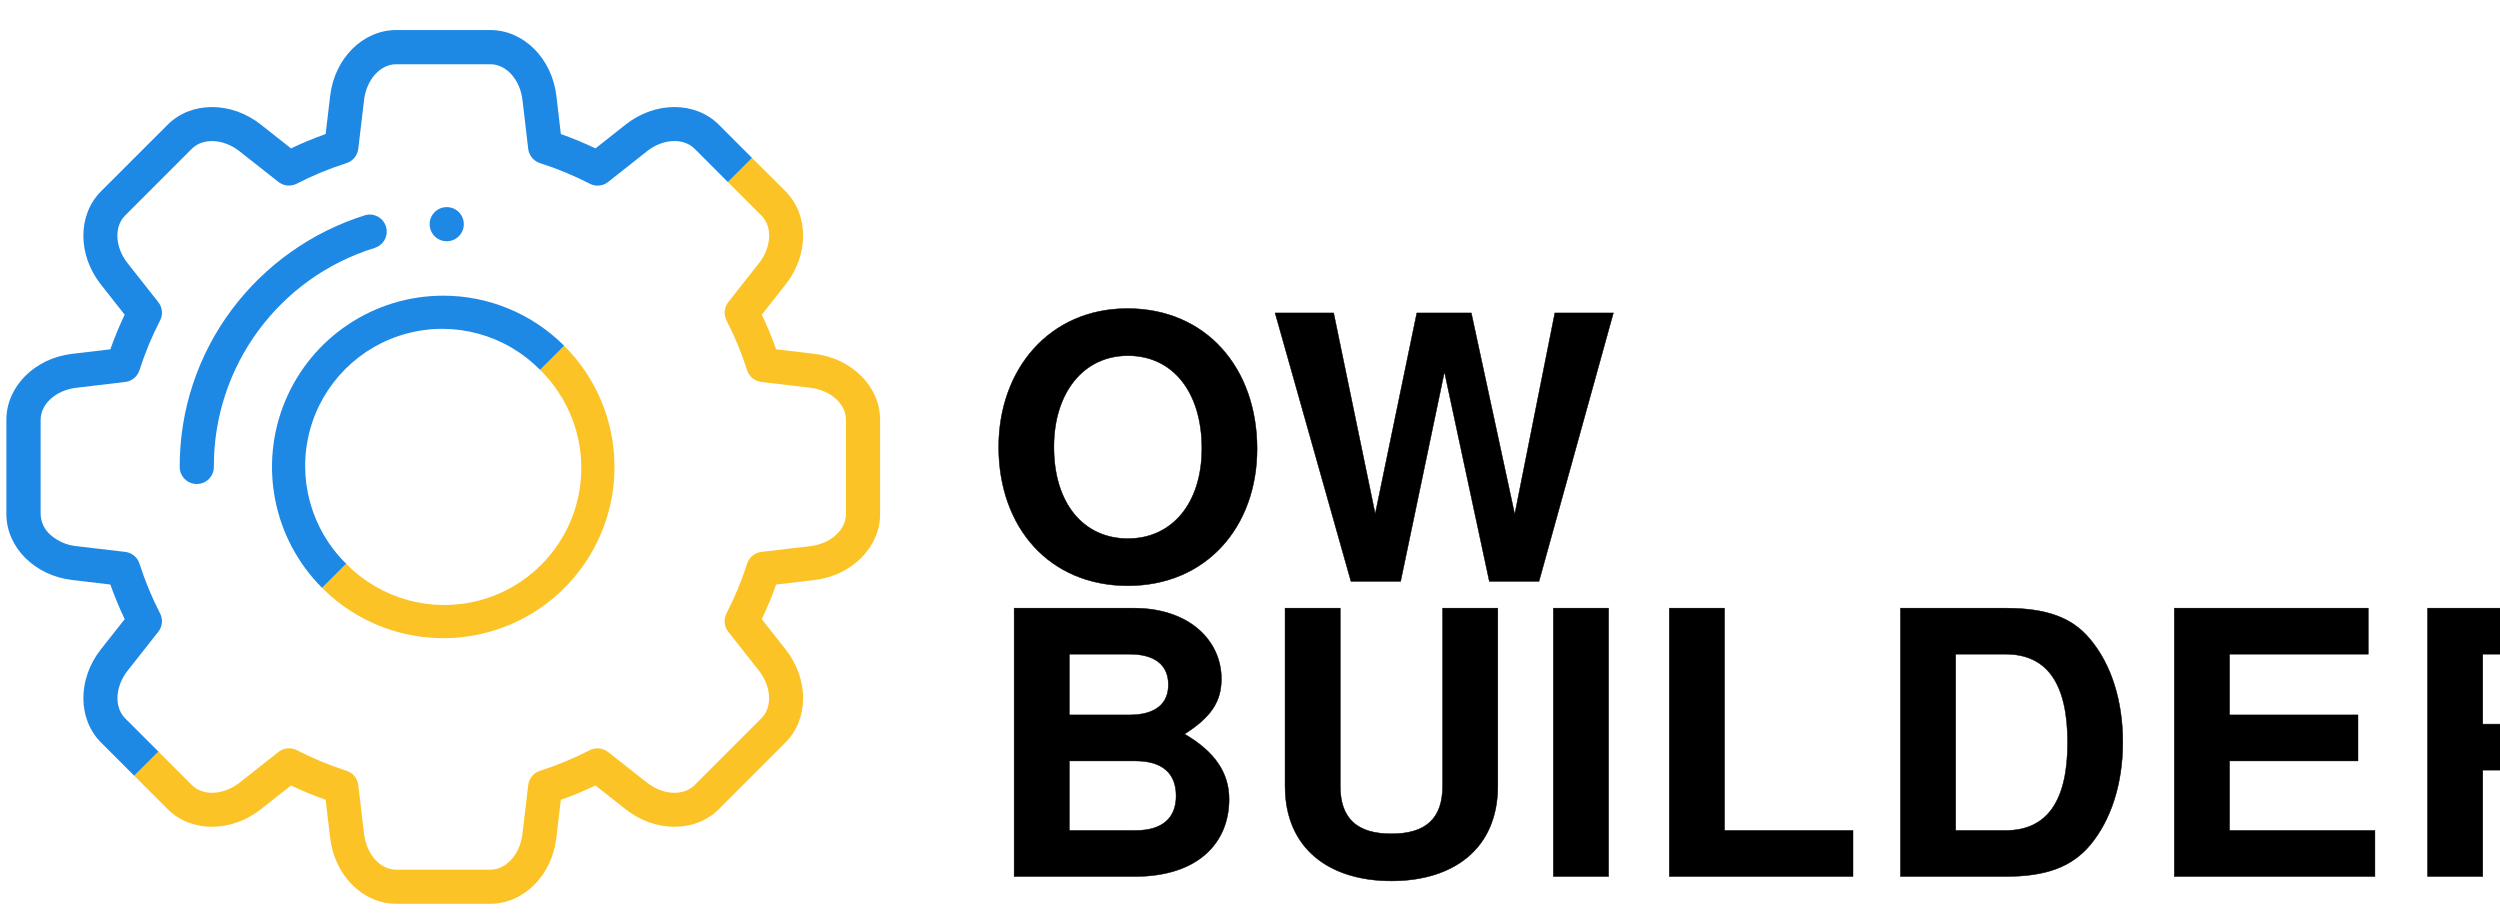
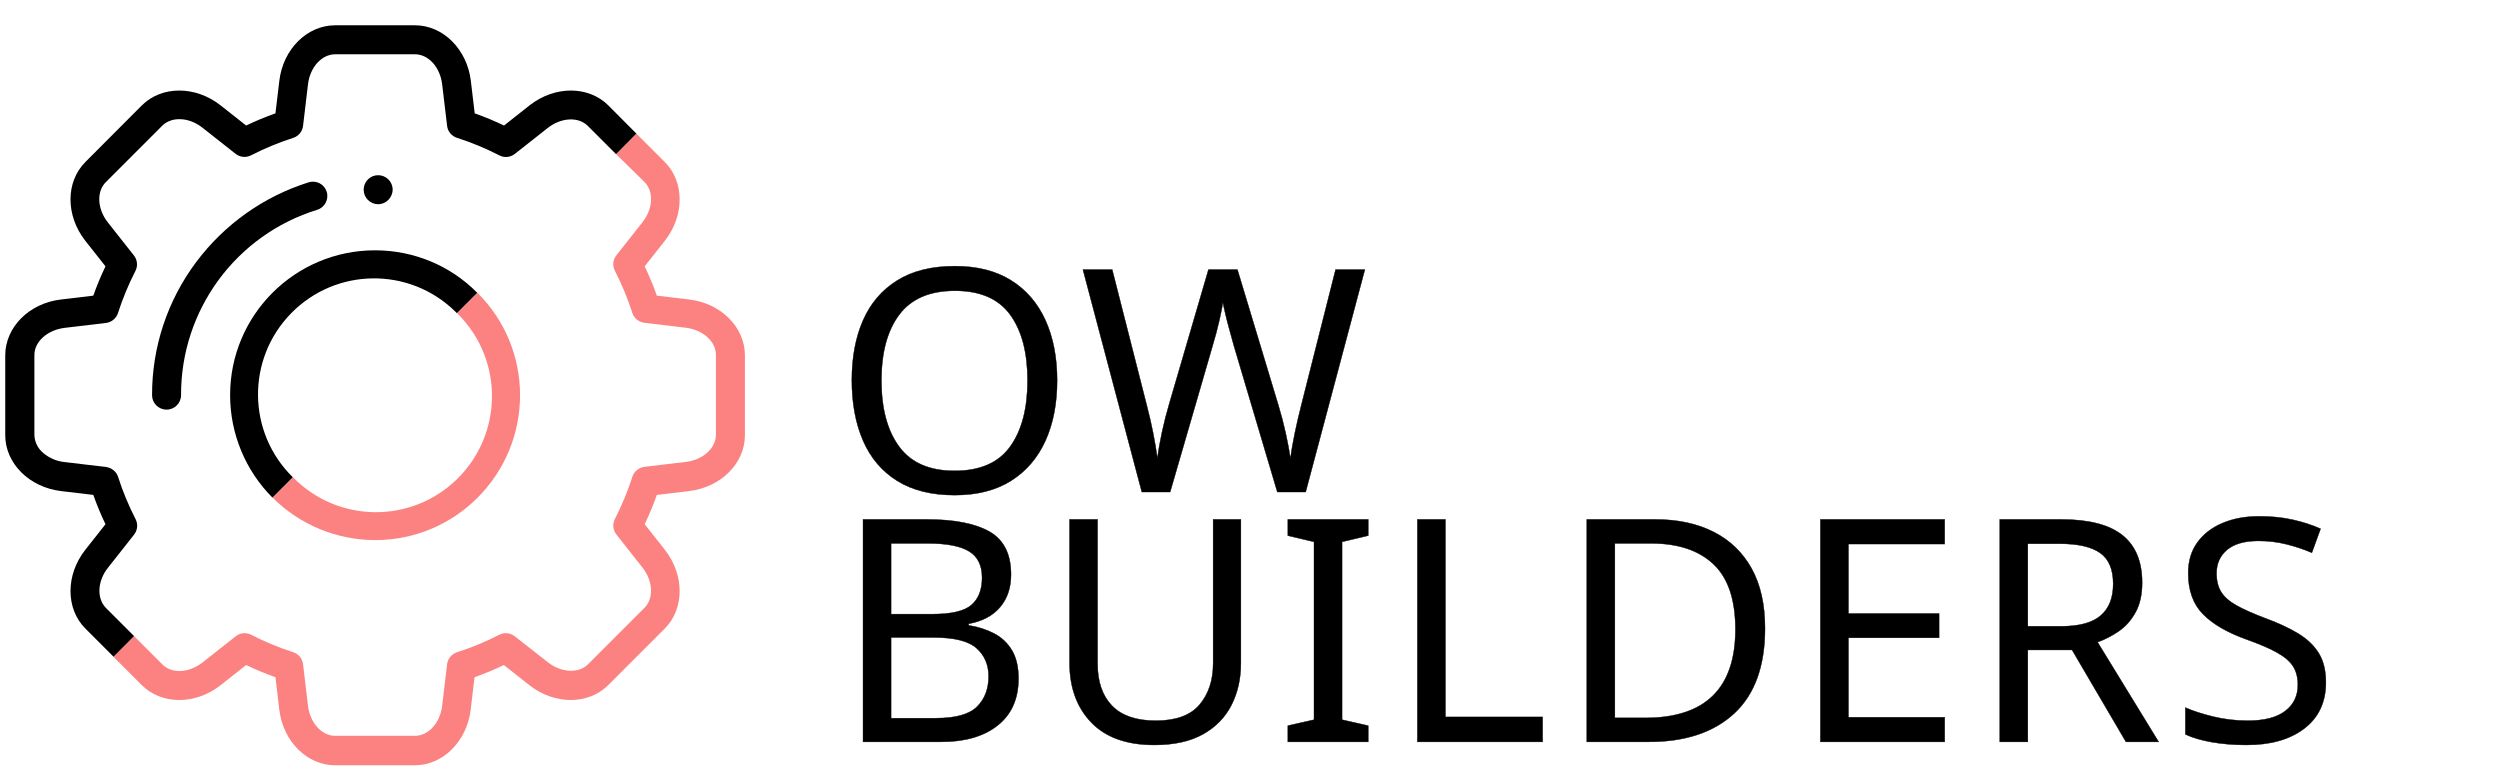
- <svg xmlns="http://www.w3.org/2000/svg" id="Layer_1" data-name="Layer 1" viewBox="0 0 1372 506">
-   <defs>
-     <style>.cls-1{font-size:202px;stroke:#000;stroke-miterlimit:10;stroke-width:0.25px;font-family:HelveticaNeue-CondensedBold, Helvetica Neue;font-weight:700;letter-spacing:0.02em;}.cls-2{fill:#1e88e5;}.cls-3{fill:#fbc326;}</style>
-   </defs>
-   <text class="cls-1" transform="translate(540 319.02)">OW<tspan x="0" y="162">BUILDERS</tspan>
-   </text>
-   <path class="cls-2" d="M394.48,68.43c-12.87-12.87-34.83-12.9-51.09-.1L326.8,81.45a188.81,188.81,0,0,0-19-7.89l-2.47-21c-2.44-20.55-18-36.06-36.18-36.06H217.38c-18.2,0-33.76,15.51-36.18,36.06l-2.49,21a190.76,190.76,0,0,0-19,7.89L143.11,68.33c-16.26-12.8-38.22-12.77-51.09.1L55.43,105c-12.87,12.87-12.9,34.83-.1,51.09l13.09,16.61a195.49,195.49,0,0,0-7.86,19l-21,2.49C19,196.62,3.5,212.18,3.5,230.38v51.76c0,18.18,15.51,33.74,36.06,36.16l21,2.49a188.81,188.81,0,0,0,7.89,19L55.33,356.39c-12.8,16.26-12.77,38.22.1,51.09l18.29,18.3L87,412.54l-18.3-18.29c-6.13-6.16-5.56-17.45,1.39-26.25l16.76-21.27a9.31,9.31,0,0,0,1-10.09,174.25,174.25,0,0,1-11.29-27.29,9.39,9.39,0,0,0-7.84-6.47l-26.88-3.16a25.34,25.34,0,0,1-13.95-6,15.66,15.66,0,0,1-5.59-11.56V230.38c0-8.7,8.4-16.25,19.54-17.57l26.88-3.19a9.36,9.36,0,0,0,7.82-6.45,174.23,174.23,0,0,1,11.31-27.28,9.37,9.37,0,0,0-1-10.12L70.05,144.5c-6.95-8.8-7.55-20.09-1.39-26.23l36.59-36.61c6.16-6.13,17.45-5.56,26.25,1.39l21.27,16.76a9.31,9.31,0,0,0,10.09,1,174.47,174.47,0,0,1,27.31-11.29,9.41,9.41,0,0,0,6.45-7.84l3.19-26.88c1.32-11.12,8.87-19.54,17.57-19.54h51.76c8.71,0,16.26,8.42,17.58,19.54l3.16,26.88a9.39,9.39,0,0,0,6.47,7.84,176.26,176.26,0,0,1,27.29,11.29,9.08,9.08,0,0,0,4.29,1.06,9.24,9.24,0,0,0,5.8-2L355,83.05c8.8-7,20.09-7.55,26.23-1.39L399.54,100l13.24-13.26Z" />
-   <path class="cls-2" d="M243.25,162.27a93.95,93.95,0,0,0-66.43,160.41l13.23-13.23a75.24,75.24,0,1,1,106.4-106.4l13.23-13.23A93.76,93.76,0,0,0,243.25,162.27Z" />
-   <path class="cls-2" d="M108,265.61a9.36,9.36,0,0,0,9.36-9.36A125.29,125.29,0,0,1,205.81,136,9.37,9.37,0,0,0,203,117.73a9.26,9.26,0,0,0-2.78.43,145.82,145.82,0,0,0-72.87,51.57,143.42,143.42,0,0,0-28.73,86.52A9.37,9.37,0,0,0,108,265.61Z" />
-   <path class="cls-2" d="M245.17,132.4a9.37,9.37,0,1,1,9.37-9.36A9.37,9.37,0,0,1,245.17,132.4Z" />
-   <path class="cls-3" d="M483,230.38v51.76c0,18.18-15.51,33.74-36.06,36.18l-21,2.47a188.81,188.81,0,0,1-7.89,19l13.09,16.59c12.83,16.26,12.8,38.22-.07,51.09l-36.59,36.61c-12.87,12.85-34.83,12.88-51.09.08l-16.61-13.09a193.44,193.44,0,0,1-19,7.86l-2.47,21c-2.44,20.55-18,36.06-36.18,36.06H217.38c-18.2,0-33.76-15.51-36.18-36.06l-2.49-21a198.65,198.65,0,0,1-19-7.86l-16.61,13.09c-16.26,12.8-38.22,12.77-51.09-.1l-18.3-18.29L87,412.54l18.31,18.3c6.14,6.16,17.43,5.56,26.23-1.39l21.27-16.76a9.37,9.37,0,0,1,10.12-1A174.14,174.14,0,0,0,190.17,423a9.41,9.41,0,0,1,6.45,7.84l3.19,26.88c1.32,11.14,8.87,19.54,17.57,19.54h51.76c8.71,0,16.26-8.42,17.58-19.54l3.16-26.88a9.39,9.39,0,0,1,6.47-7.84,173.53,173.53,0,0,0,27.26-11.29,9.37,9.37,0,0,1,10.12,1L355,429.45c8.8,6.95,20.09,7.55,26.23,1.39l36.61-36.61c6.13-6.14,5.56-17.43-1.39-26.23l-16.76-21.27a9.31,9.31,0,0,1-1-10.09A175,175,0,0,0,410,309.35a9.39,9.39,0,0,1,7.84-6.47l26.88-3.16c11.12-1.32,19.54-8.87,19.54-17.58V230.38c0-8.7-8.4-16.25-19.54-17.57l-26.88-3.19a9.41,9.41,0,0,1-7.84-6.45,174.14,174.14,0,0,0-11.29-27.28,9.37,9.37,0,0,1,1-10.12l16.76-21.27c6.95-8.8,7.55-20.09,1.39-26.23L399.54,100l13.24-13.26L431.09,105c12.85,12.87,12.88,34.83.08,51.09l-13.09,16.61a195.49,195.49,0,0,1,7.86,19l21,2.49C467.49,196.62,483,212.18,483,230.38Z" />
-   <path class="cls-3" d="M337.23,256.25a93.95,93.95,0,0,1-160.41,66.43l13.23-13.23a75.24,75.24,0,1,0,106.4-106.4l13.23-13.23A93.76,93.76,0,0,1,337.23,256.25Z" />
+ <svg xmlns="http://www.w3.org/2000/svg" version="1.1" id="Layer_1" x="0px" y="0px" viewBox="0 0 1621 506" style="enable-background:new 0 0 1621 506;" xml:space="preserve">
+   <style type="text/css">
+ 	.st0{font-family:'HelveticaNeue-Bold';}
+ 	.st1{font-size:202px;}
+ 	.st2{letter-spacing:4;}
+ 	.st3{fill:none;stroke:#000000;stroke-width:0.25;stroke-miterlimit:10;}
+ 	.st4{fill:#FC8181;}
+ </style>
+   <text transform="matrix(1 0 0 1 540 319.02)" class="st0 st1 st2">OW</text>
+   <text transform="matrix(1 0 0 1 540 319.02)" class="st3 st0 st1 st2">OW</text>
+   <text transform="matrix(1 0 0 1 540 481.02)" class="st0 st1 st2">BUILDERS</text>
+   <text transform="matrix(1 0 0 1 540 481.02)" class="st3 st0 st1 st2">BUILDERS</text>
+   <path d="M394.5,68.4c-12.9-12.9-34.8-12.9-51.1-0.1l-16.6,13.1c-6.2-3-12.5-5.6-19-7.9l-2.5-21c-2.4-20.5-18-36.1-36.2-36.1h-51.8  c-18.2,0-33.8,15.5-36.2,36.1l-2.5,21c-6.5,2.3-12.8,4.9-19,7.9l-16.6-13.1c-16.3-12.8-38.2-12.8-51.1,0.1L55.4,105  c-12.9,12.9-12.9,34.8-0.1,51.1l13.1,16.6c-3,6.2-5.6,12.5-7.9,19l-21,2.5c-20.6,2.4-36.1,18-36.1,36.2v51.8  c0,18.2,15.5,33.7,36.1,36.2l21,2.5c2.3,6.5,4.9,12.8,7.9,19l-13.1,16.6c-12.8,16.3-12.8,38.2,0.1,51.1l18.3,18.3L87,412.5  l-18.3-18.3c-6.1-6.2-5.6-17.5,1.4-26.2l16.8-21.3c2.3-2.9,2.7-6.8,1-10.1c-4.5-8.8-8.3-17.9-11.3-27.3c-1.1-3.5-4.2-6-7.8-6.5  l-26.9-3.2c-5.2-0.5-10-2.6-14-6c-3.4-2.9-5.5-7.1-5.6-11.6v-51.8c0-8.7,8.4-16.2,19.5-17.6l26.9-3.2c3.6-0.4,6.7-3,7.8-6.4  c3-9.4,6.8-18.5,11.3-27.3c1.7-3.3,1.3-7.2-1-10.1l-16.8-21.3c-7-8.8-7.5-20.1-1.4-26.2l36.6-36.6c6.2-6.1,17.4-5.6,26.2,1.4  l21.3,16.8c2.9,2.3,6.8,2.7,10.1,1c8.8-4.5,17.9-8.3,27.3-11.3c3.5-1.1,6-4.2,6.4-7.8l3.2-26.9c1.3-11.1,8.9-19.5,17.6-19.5h51.8  c8.7,0,16.3,8.4,17.6,19.5l3.2,26.9c0.4,3.7,3,6.7,6.5,7.8c9.4,3,18.5,6.8,27.3,11.3c1.3,0.7,2.8,1.1,4.3,1.1c2.1,0,4.2-0.7,5.8-2  L355,83.1c8.8-7,20.1-7.6,26.2-1.4l18.3,18.3l13.2-13.3L394.5,68.4z" />
+   <path d="M243.2,162.3c-51.9,0-94,42-94,93.9c0,24.9,9.9,48.9,27.5,66.5l13.2-13.2c-29.7-29.1-30.2-76.7-1.1-106.4  s76.7-30.2,106.4-1.1c0.4,0.4,0.7,0.7,1.1,1.1l13.2-13.2C292.1,172.2,268.2,162.3,243.2,162.3z" />
+   <path d="M108,265.6c5.2,0,9.4-4.2,9.4-9.4c-0.2-55.2,35.7-104,88.4-120.2c4.9-1.6,7.6-6.9,6-11.8c-1.3-3.8-4.8-6.4-8.8-6.4  c-0.9,0-1.9,0.1-2.8,0.4c-29.1,9.1-54.6,27.2-72.9,51.6c-18.7,24.9-28.8,55.3-28.7,86.5C98.6,261.4,102.8,265.6,108,265.6L108,265.6  z" />
+   <path d="M245.2,132.4c-5.2,0-9.4-4.2-9.4-9.4s4.2-9.4,9.4-9.4s9.4,4.2,9.4,9.4c0,0,0,0,0,0C254.5,128.2,250.3,132.4,245.2,132.4z" />
+   <path class="st4" d="M483,230.4v51.8c0,18.2-15.5,33.7-36.1,36.2l-21,2.5c-2.3,6.5-4.9,12.8-7.9,19l13.1,16.6  c12.8,16.3,12.8,38.2-0.1,51.1l-36.6,36.6c-12.9,12.9-34.8,12.9-51.1,0.1l-16.6-13.1c-6.2,3-12.5,5.6-19,7.9l-2.5,21  c-2.4,20.5-18,36.1-36.2,36.1h-51.7c-18.2,0-33.8-15.5-36.2-36.1l-2.5-21c-6.5-2.3-12.8-4.9-19-7.9l-16.6,13.1  c-16.3,12.8-38.2,12.8-51.1-0.1l-18.3-18.3L87,412.5l18.3,18.3c6.1,6.2,17.4,5.6,26.2-1.4l21.3-16.8c2.9-2.3,6.8-2.7,10.1-1  c8.7,4.5,17.9,8.3,27.2,11.3c3.5,1.1,6,4.2,6.4,7.8l3.2,26.9c1.3,11.1,8.9,19.5,17.6,19.5h51.8c8.7,0,16.3-8.4,17.6-19.5l3.2-26.9  c0.4-3.7,3-6.7,6.5-7.8c9.4-3,18.5-6.8,27.3-11.3c3.3-1.7,7.2-1.3,10.1,1l21.3,16.7c8.8,7,20.1,7.5,26.2,1.4l36.6-36.6  c6.1-6.1,5.6-17.4-1.4-26.2l-16.8-21.3c-2.3-2.9-2.7-6.8-1-10.1c4.5-8.8,8.3-17.9,11.3-27.3c1.1-3.5,4.2-6,7.8-6.5l26.9-3.2  c11.1-1.3,19.5-8.9,19.5-17.6v-51.8c0-8.7-8.4-16.2-19.5-17.6l-26.9-3.2c-3.6-0.4-6.7-3-7.8-6.4c-3-9.4-6.8-18.5-11.3-27.3  c-1.7-3.3-1.3-7.2,1-10.1l16.8-21.3c7-8.8,7.5-20.1,1.4-26.2L399.5,100l13.2-13.3l18.3,18.3c12.9,12.9,12.9,34.8,0.1,51.1  l-13.1,16.6c3,6.2,5.6,12.5,7.9,19l21,2.5C467.5,196.6,483,212.2,483,230.4z" />
+   <path class="st4" d="M337.2,256.2c0,51.9-42,94-93.9,94c-24.9,0-48.9-9.9-66.5-27.5l13.2-13.2c29.1,29.7,76.7,30.2,106.4,1.1  s30.2-76.7,1.1-106.4c-0.4-0.4-0.7-0.7-1.1-1.1l13.2-13.2C327.3,207.4,337.2,231.3,337.2,256.2z" />
</svg>
